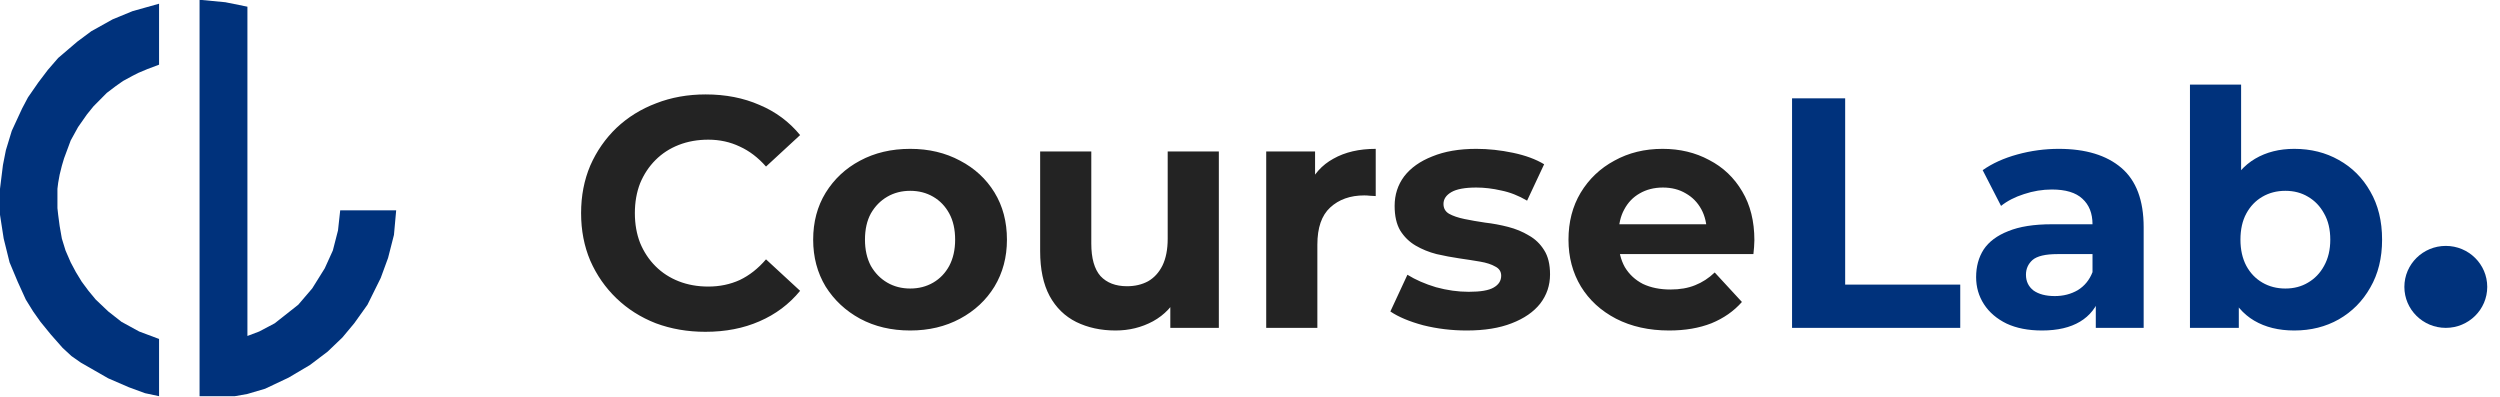
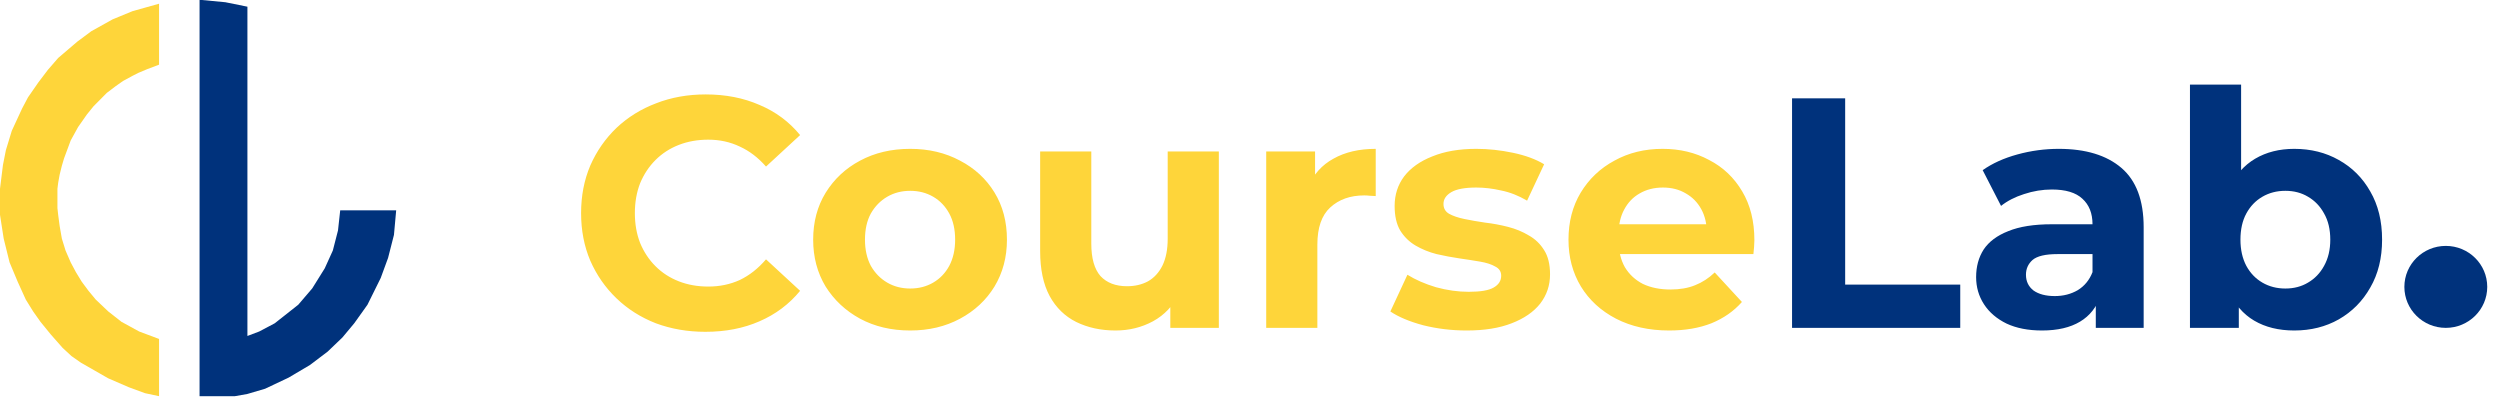
<svg xmlns="http://www.w3.org/2000/svg" width="183" height="29" viewBox="0 0 183 29" fill="none">
-   <path d="M51.632 24.288C50.336 24.288 49.128 24.08 48.008 23.664C46.904 23.232 45.944 22.624 45.128 21.84C44.312 21.056 43.672 20.136 43.208 19.08C42.76 18.024 42.536 16.864 42.536 15.6C42.536 14.336 42.76 13.176 43.208 12.12C43.672 11.064 44.312 10.144 45.128 9.36C45.96 8.576 46.928 7.976 48.032 7.56C49.136 7.128 50.344 6.912 51.656 6.912C53.112 6.912 54.424 7.168 55.592 7.68C56.776 8.176 57.768 8.912 58.568 9.888L56.072 12.192C55.496 11.536 54.856 11.048 54.152 10.728C53.448 10.392 52.68 10.224 51.848 10.224C51.064 10.224 50.344 10.352 49.688 10.608C49.032 10.864 48.464 11.232 47.984 11.712C47.504 12.192 47.128 12.76 46.856 13.416C46.6 14.072 46.472 14.8 46.472 15.6C46.472 16.4 46.6 17.128 46.856 17.784C47.128 18.44 47.504 19.008 47.984 19.488C48.464 19.968 49.032 20.336 49.688 20.592C50.344 20.848 51.064 20.976 51.848 20.976C52.68 20.976 53.448 20.816 54.152 20.496C54.856 20.16 55.496 19.656 56.072 18.984L58.568 21.288C57.768 22.264 56.776 23.008 55.592 23.52C54.424 24.032 53.104 24.288 51.632 24.288ZM66.628 24.192C65.252 24.192 64.028 23.904 62.956 23.328C61.9 22.752 61.06 21.968 60.436 20.976C59.828 19.968 59.524 18.824 59.524 17.544C59.524 16.248 59.828 15.104 60.436 14.112C61.06 13.104 61.9 12.32 62.956 11.76C64.028 11.184 65.252 10.896 66.628 10.896C67.988 10.896 69.204 11.184 70.276 11.76C71.348 12.32 72.188 13.096 72.796 14.088C73.404 15.08 73.708 16.232 73.708 17.544C73.708 18.824 73.404 19.968 72.796 20.976C72.188 21.968 71.348 22.752 70.276 23.328C69.204 23.904 67.988 24.192 66.628 24.192ZM66.628 21.12C67.252 21.12 67.812 20.976 68.308 20.688C68.804 20.4 69.196 19.992 69.484 19.464C69.772 18.92 69.916 18.28 69.916 17.544C69.916 16.792 69.772 16.152 69.484 15.624C69.196 15.096 68.804 14.688 68.308 14.4C67.812 14.112 67.252 13.968 66.628 13.968C66.004 13.968 65.444 14.112 64.948 14.4C64.452 14.688 64.052 15.096 63.748 15.624C63.46 16.152 63.316 16.792 63.316 17.544C63.316 18.28 63.46 18.92 63.748 19.464C64.052 19.992 64.452 20.4 64.948 20.688C65.444 20.976 66.004 21.12 66.628 21.12ZM81.659 24.192C80.587 24.192 79.627 23.984 78.779 23.568C77.947 23.152 77.299 22.52 76.835 21.672C76.371 20.808 76.139 19.712 76.139 18.384V11.088H79.883V17.832C79.883 18.904 80.107 19.696 80.555 20.208C81.019 20.704 81.667 20.952 82.499 20.952C83.075 20.952 83.587 20.832 84.035 20.592C84.483 20.336 84.835 19.952 85.091 19.44C85.347 18.912 85.475 18.256 85.475 17.472V11.088H89.219V24H85.667V20.448L86.315 21.48C85.883 22.376 85.243 23.056 84.395 23.52C83.563 23.968 82.651 24.192 81.659 24.192ZM92.687 24V11.088H96.263V14.736L95.759 13.68C96.143 12.768 96.759 12.08 97.607 11.616C98.455 11.136 99.487 10.896 100.703 10.896V14.352C100.543 14.336 100.399 14.328 100.271 14.328C100.143 14.312 100.007 14.304 99.863 14.304C98.839 14.304 98.007 14.6 97.367 15.192C96.743 15.768 96.431 16.672 96.431 17.904V24H92.687ZM107.367 24.192C106.263 24.192 105.199 24.064 104.175 23.808C103.167 23.536 102.367 23.2 101.775 22.8L103.023 20.112C103.615 20.48 104.311 20.784 105.111 21.024C105.927 21.248 106.727 21.36 107.511 21.36C108.375 21.36 108.983 21.256 109.335 21.048C109.703 20.84 109.887 20.552 109.887 20.184C109.887 19.88 109.743 19.656 109.455 19.512C109.183 19.352 108.815 19.232 108.351 19.152C107.887 19.072 107.375 18.992 106.815 18.912C106.271 18.832 105.719 18.728 105.159 18.6C104.599 18.456 104.087 18.248 103.623 17.976C103.159 17.704 102.783 17.336 102.495 16.872C102.223 16.408 102.087 15.808 102.087 15.072C102.087 14.256 102.319 13.536 102.783 12.912C103.263 12.288 103.951 11.8 104.847 11.448C105.743 11.08 106.815 10.896 108.063 10.896C108.943 10.896 109.839 10.992 110.751 11.184C111.663 11.376 112.423 11.656 113.031 12.024L111.783 14.688C111.159 14.32 110.527 14.072 109.887 13.944C109.263 13.8 108.655 13.728 108.063 13.728C107.231 13.728 106.623 13.84 106.239 14.064C105.855 14.288 105.663 14.576 105.663 14.928C105.663 15.248 105.799 15.488 106.071 15.648C106.359 15.808 106.735 15.936 107.199 16.032C107.663 16.128 108.167 16.216 108.711 16.296C109.271 16.36 109.831 16.464 110.391 16.608C110.951 16.752 111.455 16.96 111.903 17.232C112.367 17.488 112.743 17.848 113.031 18.312C113.319 18.76 113.463 19.352 113.463 20.088C113.463 20.888 113.223 21.6 112.743 22.224C112.263 22.832 111.567 23.312 110.655 23.664C109.759 24.016 108.663 24.192 107.367 24.192ZM122.181 24.192C120.709 24.192 119.413 23.904 118.293 23.328C117.189 22.752 116.333 21.968 115.725 20.976C115.117 19.968 114.813 18.824 114.813 17.544C114.813 16.248 115.109 15.104 115.701 14.112C116.309 13.104 117.133 12.32 118.173 11.76C119.213 11.184 120.389 10.896 121.701 10.896C122.965 10.896 124.101 11.168 125.109 11.712C126.133 12.24 126.941 13.008 127.533 14.016C128.125 15.008 128.421 16.2 128.421 17.592C128.421 17.736 128.413 17.904 128.397 18.096C128.381 18.272 128.365 18.44 128.349 18.6H117.861V16.416H126.381L124.941 17.064C124.941 16.392 124.805 15.808 124.533 15.312C124.261 14.816 123.885 14.432 123.405 14.16C122.925 13.872 122.365 13.728 121.725 13.728C121.085 13.728 120.517 13.872 120.021 14.16C119.541 14.432 119.165 14.824 118.893 15.336C118.621 15.832 118.485 16.424 118.485 17.112V17.688C118.485 18.392 118.637 19.016 118.941 19.56C119.261 20.088 119.701 20.496 120.261 20.784C120.837 21.056 121.509 21.192 122.277 21.192C122.965 21.192 123.565 21.088 124.077 20.88C124.605 20.672 125.085 20.36 125.517 19.944L127.509 22.104C126.917 22.776 126.173 23.296 125.277 23.664C124.381 24.016 123.349 24.192 122.181 24.192Z" fill="#232323" />
+   <path d="M51.632 24.288C50.336 24.288 49.128 24.08 48.008 23.664C46.904 23.232 45.944 22.624 45.128 21.84C44.312 21.056 43.672 20.136 43.208 19.08C42.76 18.024 42.536 16.864 42.536 15.6C42.536 14.336 42.76 13.176 43.208 12.12C43.672 11.064 44.312 10.144 45.128 9.36C45.96 8.576 46.928 7.976 48.032 7.56C49.136 7.128 50.344 6.912 51.656 6.912C53.112 6.912 54.424 7.168 55.592 7.68C56.776 8.176 57.768 8.912 58.568 9.888L56.072 12.192C55.496 11.536 54.856 11.048 54.152 10.728C53.448 10.392 52.68 10.224 51.848 10.224C51.064 10.224 50.344 10.352 49.688 10.608C49.032 10.864 48.464 11.232 47.984 11.712C47.504 12.192 47.128 12.76 46.856 13.416C46.6 14.072 46.472 14.8 46.472 15.6C46.472 16.4 46.6 17.128 46.856 17.784C47.128 18.44 47.504 19.008 47.984 19.488C48.464 19.968 49.032 20.336 49.688 20.592C50.344 20.848 51.064 20.976 51.848 20.976C52.68 20.976 53.448 20.816 54.152 20.496C54.856 20.16 55.496 19.656 56.072 18.984L58.568 21.288C57.768 22.264 56.776 23.008 55.592 23.52C54.424 24.032 53.104 24.288 51.632 24.288ZM66.628 24.192C65.252 24.192 64.028 23.904 62.956 23.328C61.9 22.752 61.06 21.968 60.436 20.976C59.828 19.968 59.524 18.824 59.524 17.544C59.524 16.248 59.828 15.104 60.436 14.112C61.06 13.104 61.9 12.32 62.956 11.76C64.028 11.184 65.252 10.896 66.628 10.896C67.988 10.896 69.204 11.184 70.276 11.76C71.348 12.32 72.188 13.096 72.796 14.088C73.404 15.08 73.708 16.232 73.708 17.544C73.708 18.824 73.404 19.968 72.796 20.976C72.188 21.968 71.348 22.752 70.276 23.328C69.204 23.904 67.988 24.192 66.628 24.192ZM66.628 21.12C67.252 21.12 67.812 20.976 68.308 20.688C68.804 20.4 69.196 19.992 69.484 19.464C69.772 18.92 69.916 18.28 69.916 17.544C69.916 16.792 69.772 16.152 69.484 15.624C69.196 15.096 68.804 14.688 68.308 14.4C67.812 14.112 67.252 13.968 66.628 13.968C66.004 13.968 65.444 14.112 64.948 14.4C64.452 14.688 64.052 15.096 63.748 15.624C63.46 16.152 63.316 16.792 63.316 17.544C63.316 18.28 63.46 18.92 63.748 19.464C64.052 19.992 64.452 20.4 64.948 20.688C65.444 20.976 66.004 21.12 66.628 21.12ZM81.659 24.192C80.587 24.192 79.627 23.984 78.779 23.568C77.947 23.152 77.299 22.52 76.835 21.672C76.371 20.808 76.139 19.712 76.139 18.384V11.088H79.883V17.832C79.883 18.904 80.107 19.696 80.555 20.208C81.019 20.704 81.667 20.952 82.499 20.952C83.075 20.952 83.587 20.832 84.035 20.592C84.483 20.336 84.835 19.952 85.091 19.44C85.347 18.912 85.475 18.256 85.475 17.472V11.088H89.219V24H85.667V20.448L86.315 21.48C85.883 22.376 85.243 23.056 84.395 23.52C83.563 23.968 82.651 24.192 81.659 24.192ZM92.687 24V11.088H96.263V14.736L95.759 13.68C96.143 12.768 96.759 12.08 97.607 11.616C98.455 11.136 99.487 10.896 100.703 10.896V14.352C100.543 14.336 100.399 14.328 100.271 14.328C100.143 14.312 100.007 14.304 99.863 14.304C98.839 14.304 98.007 14.6 97.367 15.192C96.743 15.768 96.431 16.672 96.431 17.904V24H92.687ZM107.367 24.192C106.263 24.192 105.199 24.064 104.175 23.808C103.167 23.536 102.367 23.2 101.775 22.8L103.023 20.112C103.615 20.48 104.311 20.784 105.111 21.024C105.927 21.248 106.727 21.36 107.511 21.36C108.375 21.36 108.983 21.256 109.335 21.048C109.703 20.84 109.887 20.552 109.887 20.184C109.887 19.88 109.743 19.656 109.455 19.512C109.183 19.352 108.815 19.232 108.351 19.152C107.887 19.072 107.375 18.992 106.815 18.912C106.271 18.832 105.719 18.728 105.159 18.6C104.599 18.456 104.087 18.248 103.623 17.976C103.159 17.704 102.783 17.336 102.495 16.872C102.223 16.408 102.087 15.808 102.087 15.072C102.087 14.256 102.319 13.536 102.783 12.912C103.263 12.288 103.951 11.8 104.847 11.448C105.743 11.08 106.815 10.896 108.063 10.896C108.943 10.896 109.839 10.992 110.751 11.184C111.663 11.376 112.423 11.656 113.031 12.024L111.783 14.688C111.159 14.32 110.527 14.072 109.887 13.944C109.263 13.8 108.655 13.728 108.063 13.728C107.231 13.728 106.623 13.84 106.239 14.064C105.855 14.288 105.663 14.576 105.663 14.928C105.663 15.248 105.799 15.488 106.071 15.648C106.359 15.808 106.735 15.936 107.199 16.032C107.663 16.128 108.167 16.216 108.711 16.296C109.271 16.36 109.831 16.464 110.391 16.608C110.951 16.752 111.455 16.96 111.903 17.232C112.367 17.488 112.743 17.848 113.031 18.312C113.319 18.76 113.463 19.352 113.463 20.088C113.463 20.888 113.223 21.6 112.743 22.224C112.263 22.832 111.567 23.312 110.655 23.664C109.759 24.016 108.663 24.192 107.367 24.192ZM122.181 24.192C120.709 24.192 119.413 23.904 118.293 23.328C117.189 22.752 116.333 21.968 115.725 20.976C115.117 19.968 114.813 18.824 114.813 17.544C114.813 16.248 115.109 15.104 115.701 14.112C116.309 13.104 117.133 12.32 118.173 11.76C119.213 11.184 120.389 10.896 121.701 10.896C122.965 10.896 124.101 11.168 125.109 11.712C126.133 12.24 126.941 13.008 127.533 14.016C128.125 15.008 128.421 16.2 128.421 17.592C128.421 17.736 128.413 17.904 128.397 18.096C128.381 18.272 128.365 18.44 128.349 18.6H117.861V16.416H126.381L124.941 17.064C124.941 16.392 124.805 15.808 124.533 15.312C124.261 14.816 123.885 14.432 123.405 14.16C122.925 13.872 122.365 13.728 121.725 13.728C121.085 13.728 120.517 13.872 120.021 14.16C119.541 14.432 119.165 14.824 118.893 15.336C118.621 15.832 118.485 16.424 118.485 17.112V17.688C118.485 18.392 118.637 19.016 118.941 19.56C119.261 20.088 119.701 20.496 120.261 20.784C120.837 21.056 121.509 21.192 122.277 21.192C122.965 21.192 123.565 21.088 124.077 20.88C124.605 20.672 125.085 20.36 125.517 19.944L127.509 22.104C126.917 22.776 126.173 23.296 125.277 23.664C124.381 24.016 123.349 24.192 122.181 24.192Z" fill="#FED53A" />
  <path d="M131.178 24V7.2H135.066V20.832H143.49V24H131.178ZM153.412 24V21.48L153.172 20.928V16.416C153.172 15.616 152.924 14.992 152.428 14.544C151.948 14.096 151.204 13.872 150.196 13.872C149.508 13.872 148.828 13.984 148.156 14.208C147.5 14.416 146.94 14.704 146.476 15.072L145.132 12.456C145.836 11.96 146.684 11.576 147.676 11.304C148.668 11.032 149.676 10.896 150.7 10.896C152.668 10.896 154.196 11.36 155.284 12.288C156.372 13.216 156.916 14.664 156.916 16.632V24H153.412ZM149.476 24.192C148.468 24.192 147.604 24.024 146.884 23.688C146.164 23.336 145.612 22.864 145.228 22.272C144.844 21.68 144.652 21.016 144.652 20.28C144.652 19.512 144.836 18.84 145.204 18.264C145.588 17.688 146.188 17.24 147.004 16.92C147.82 16.584 148.884 16.416 150.196 16.416H153.628V18.6H150.604C149.724 18.6 149.116 18.744 148.78 19.032C148.46 19.32 148.3 19.68 148.3 20.112C148.3 20.592 148.484 20.976 148.852 21.264C149.236 21.536 149.756 21.672 150.412 21.672C151.036 21.672 151.596 21.528 152.092 21.24C152.588 20.936 152.948 20.496 153.172 19.92L153.748 21.648C153.476 22.48 152.98 23.112 152.26 23.544C151.54 23.976 150.612 24.192 149.476 24.192ZM167.937 24.192C166.801 24.192 165.825 23.952 165.009 23.472C164.193 22.992 163.569 22.264 163.137 21.288C162.705 20.296 162.489 19.048 162.489 17.544C162.489 16.024 162.713 14.776 163.161 13.8C163.625 12.824 164.265 12.096 165.081 11.616C165.897 11.136 166.849 10.896 167.937 10.896C169.153 10.896 170.241 11.168 171.201 11.712C172.177 12.256 172.945 13.024 173.505 14.016C174.081 15.008 174.369 16.184 174.369 17.544C174.369 18.888 174.081 20.056 173.505 21.048C172.945 22.04 172.177 22.816 171.201 23.376C170.241 23.92 169.153 24.192 167.937 24.192ZM160.305 24V6.192H164.049V13.704L163.809 17.52L163.881 21.36V24H160.305ZM167.289 21.12C167.913 21.12 168.465 20.976 168.945 20.688C169.441 20.4 169.833 19.992 170.121 19.464C170.425 18.92 170.577 18.28 170.577 17.544C170.577 16.792 170.425 16.152 170.121 15.624C169.833 15.096 169.441 14.688 168.945 14.4C168.465 14.112 167.913 13.968 167.289 13.968C166.665 13.968 166.105 14.112 165.609 14.4C165.113 14.688 164.721 15.096 164.433 15.624C164.145 16.152 164.001 16.792 164.001 17.544C164.001 18.28 164.145 18.92 164.433 19.464C164.721 19.992 165.113 20.4 165.609 20.688C166.105 20.976 166.665 21.12 167.289 21.12Z" fill="#00327C" />
  <ellipse cx="179.033" cy="21" rx="3.033" ry="3" fill="#00327C" />
-   <path d="M11.643 4.734V0.272L10.673 0.544L9.703 0.816L8.247 1.415L6.684 2.285L5.66 3.047L4.959 3.645L4.258 4.244L3.504 5.114L2.803 6.039L2.048 7.128L1.617 7.944L0.862 9.576L0.431 10.991L0.216 12.079L0 13.82V15.724L0.27 17.465L0.701 19.206L1.294 20.621L1.887 21.927L2.426 22.797L2.965 23.559L3.719 24.484L4.582 25.463L5.229 26.062L5.929 26.552L6.927 27.123L7.924 27.694L9.433 28.347L10.619 28.782L11.643 29V24.811L10.188 24.266L8.894 23.559L7.924 22.797L7.007 21.927L6.468 21.274L5.983 20.621L5.552 19.914L5.175 19.206L4.797 18.336L4.528 17.465L4.366 16.54L4.258 15.724L4.204 15.235V14.31V13.82L4.258 13.385L4.366 12.786L4.528 12.133L4.69 11.589L5.175 10.283L5.714 9.304L6.361 8.379L6.846 7.78L7.331 7.291L7.816 6.801L8.463 6.311L9.002 5.931L9.703 5.55L10.134 5.332L10.781 5.06L11.643 4.734Z" fill="#00327C" />
+   <path d="M11.643 4.734V0.272L10.673 0.544L9.703 0.816L8.247 1.415L6.684 2.285L5.66 3.047L4.959 3.645L4.258 4.244L3.504 5.114L2.803 6.039L2.048 7.128L1.617 7.944L0.862 9.576L0.431 10.991L0.216 12.079L0 13.82V15.724L0.27 17.465L0.701 19.206L1.294 20.621L1.887 21.927L2.426 22.797L2.965 23.559L3.719 24.484L4.582 25.463L5.229 26.062L5.929 26.552L6.927 27.123L7.924 27.694L9.433 28.347L10.619 28.782L11.643 29V24.811L10.188 24.266L8.894 23.559L7.924 22.797L7.007 21.927L6.468 21.274L5.983 20.621L5.552 19.914L5.175 19.206L4.797 18.336L4.528 17.465L4.366 16.54L4.258 15.724L4.204 15.235V14.31V13.82L4.258 13.385L4.366 12.786L4.528 12.133L4.69 11.589L5.175 10.283L5.714 9.304L6.361 8.379L6.846 7.78L7.331 7.291L7.816 6.801L8.463 6.311L9.002 5.931L9.703 5.55L10.134 5.332L10.781 5.06L11.643 4.734Z" fill="#FED53A" />
  <path d="M15.74 29H14.608V0.381V0.272V0H14.77L16.494 0.163L18.111 0.49V24.593L18.974 24.266L20.106 23.668L21.831 22.308L22.855 21.111L23.771 19.642L24.364 18.336L24.742 16.867L24.903 15.398H29L28.838 17.193L28.407 18.88L27.868 20.349L26.898 22.308L25.927 23.668L25.065 24.702L23.987 25.735L22.693 26.715L21.13 27.64L19.405 28.456L18.111 28.837L17.195 29H15.74Z" fill="#00327C" />
</svg>
